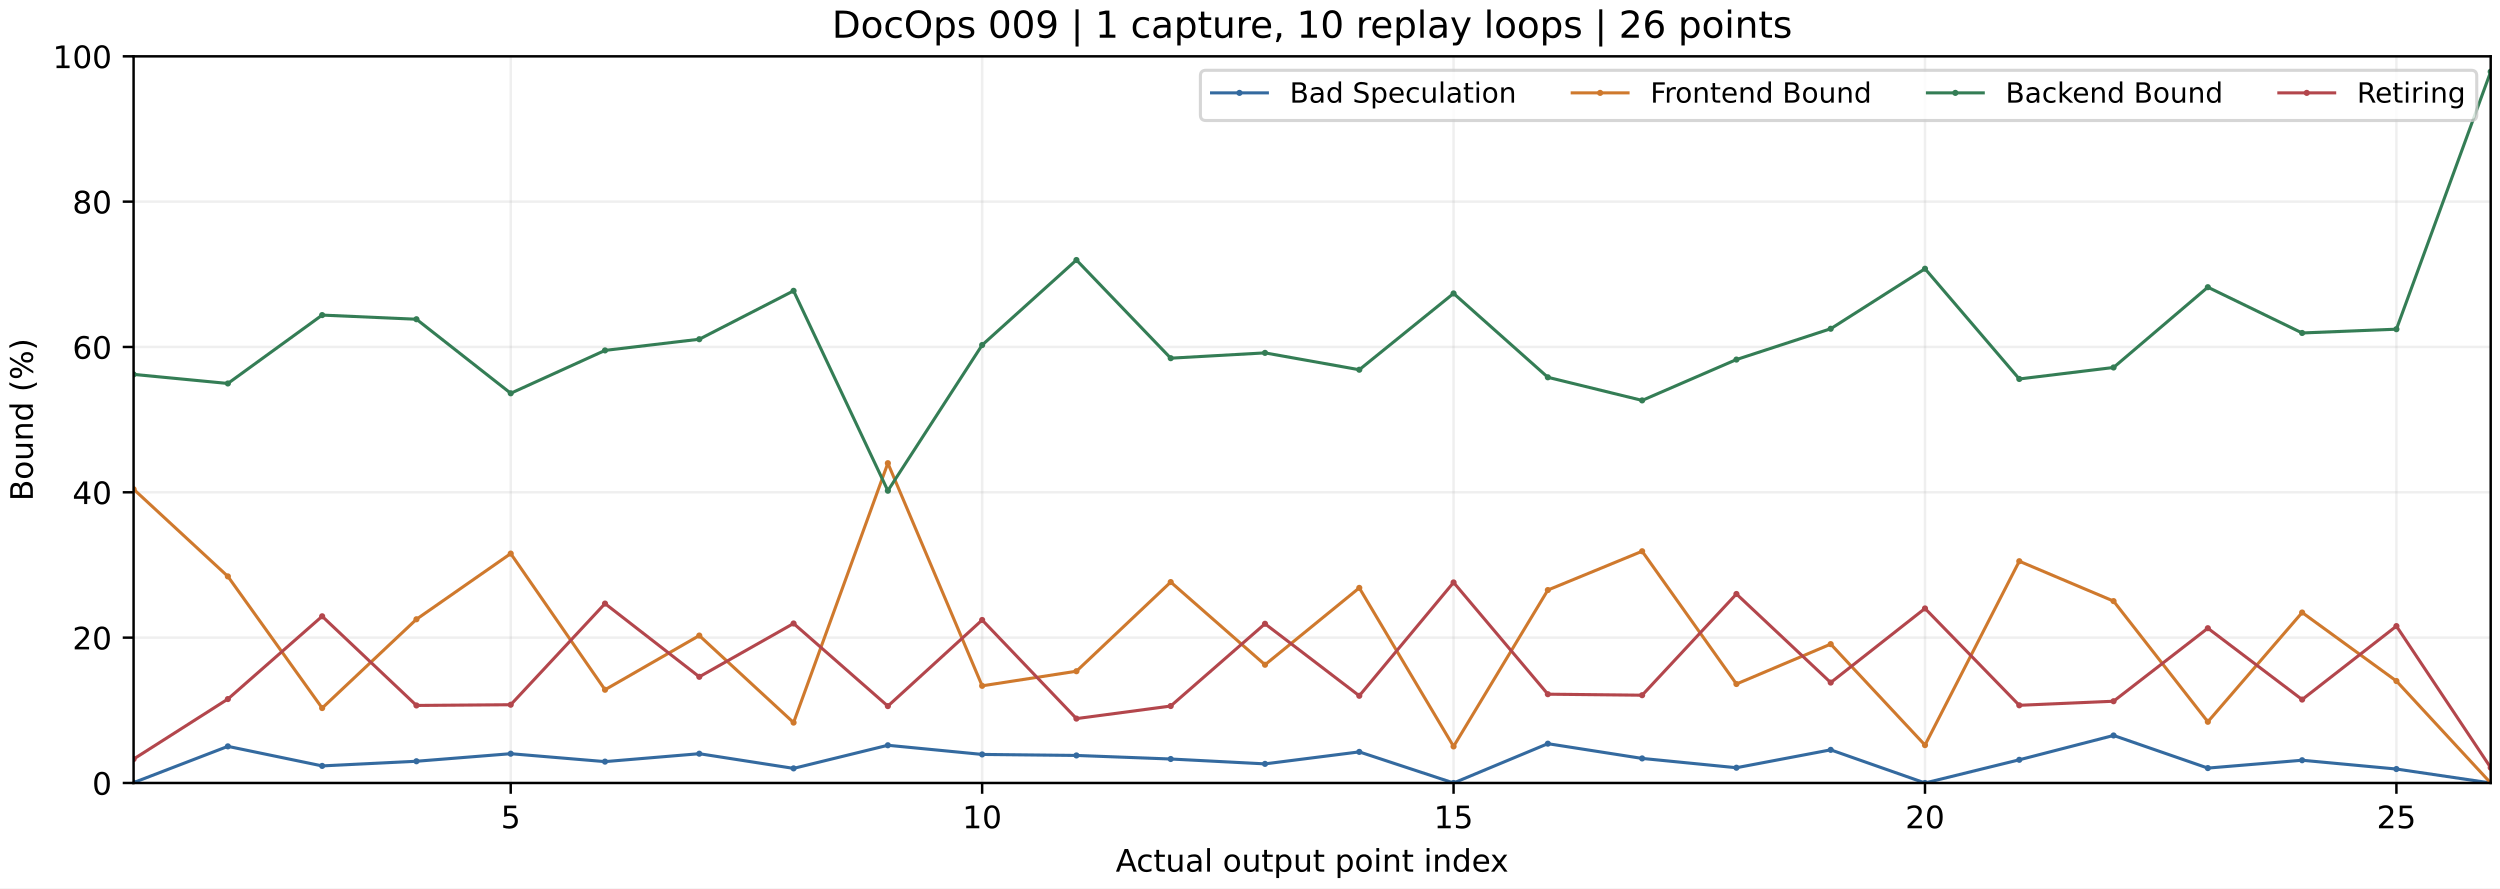
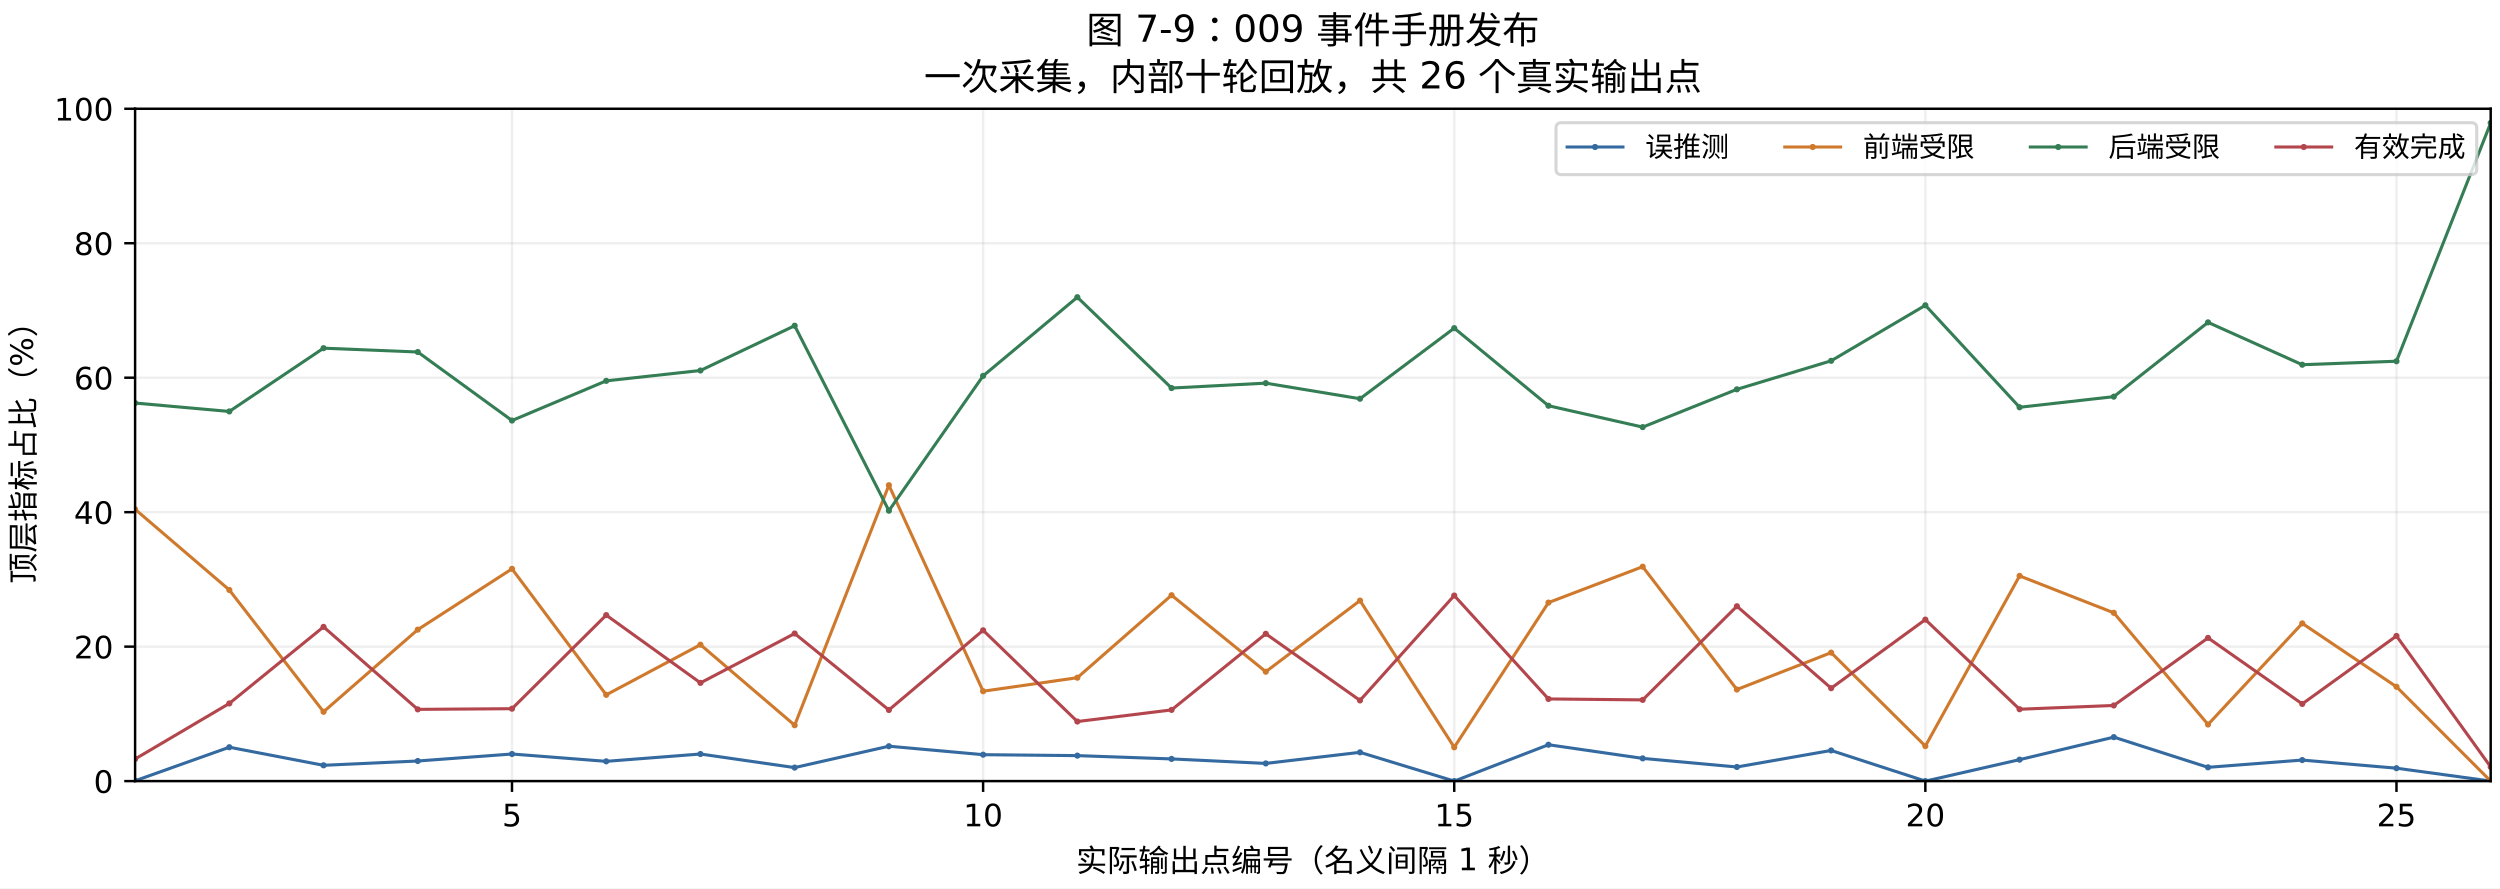
<svg xmlns="http://www.w3.org/2000/svg" xmlns:xlink="http://www.w3.org/1999/xlink" width="806.4pt" height="286.56pt" viewBox="0 0 806.4 286.56" version="1.1">
  <defs>
    <style type="text/css">*{stroke-linejoin: round; stroke-linecap: butt}</style>
  </defs>
  <g id="figure_1">
    <g id="patch_1">
      <path d="M 0 286.56 L 806.4 286.56 L 806.4 0 L 0 0 z " style="fill: #ffffff" />
    </g>
    <g id="axes_1">
      <g id="patch_2">
-         <path d="M 43.089 252.559 L 803.4 252.559 L 803.4 18.171 L 43.089 18.171 z " style="fill: #ffffff" />
+         <path d="M 43.576 251.954 L 803.4 251.954 L 803.4 35.08 L 43.576 35.08 z " style="fill: #ffffff" />
      </g>
      <g id="matplotlib.axis_1">
        <g id="xtick_1">
          <g id="line2d_1">
-             <path d="M 164.738 252.559 L 164.738 18.171 " clip-path="url(#pc00af47178)" style="fill: none; stroke: #b0b0b0; stroke-opacity: 0.2; stroke-width: 0.8; stroke-linecap: square" />
+             <path d="M 165.148 251.954 L 165.148 35.08 " clip-path="url(#pd9341b466f)" style="fill: none; stroke: #b0b0b0; stroke-opacity: 0.2; stroke-width: 0.8; stroke-linecap: square" />
          </g>
          <g id="line2d_2">
            <defs>
              <path id="meb37649d5a" d="M 0 0 L 0 3.5 " style="stroke: #000000; stroke-width: 0.8" />
            </defs>
            <g>
-               <use xlink:href="#meb37649d5a" x="164.738" y="252.559" style="stroke: #000000; stroke-width: 0.8" />
+               <use xlink:href="#meb37649d5a" x="165.148" y="251.954" style="stroke: #000000; stroke-width: 0.8" />
            </g>
          </g>
          <g id="text_1">
-             <text style="font-size: 10px; font-family: 'DejaVu Sans'; text-anchor: middle" x="164.738" y="267.157" transform="rotate(-0 164.7383 267.1566)">5</text>
+             <text style="font-size: 10px; font-family: 'DejaVu Sans', 'Droid Sans Fallback'; text-anchor: middle" x="165.148" y="266.552" transform="rotate(-0 165.1478 266.5519)">5</text>
          </g>
        </g>
        <g id="xtick_2">
          <g id="line2d_3">
-             <path d="M 316.801 252.559 L 316.801 18.171 " clip-path="url(#pc00af47178)" style="fill: none; stroke: #b0b0b0; stroke-opacity: 0.2; stroke-width: 0.8; stroke-linecap: square" />
+             <path d="M 317.113 251.954 L 317.113 35.08 " clip-path="url(#pd9341b466f)" style="fill: none; stroke: #b0b0b0; stroke-opacity: 0.2; stroke-width: 0.8; stroke-linecap: square" />
          </g>
          <g id="line2d_4">
            <g>
-               <use xlink:href="#meb37649d5a" x="316.801" y="252.559" style="stroke: #000000; stroke-width: 0.8" />
+               <use xlink:href="#meb37649d5a" x="317.113" y="251.954" style="stroke: #000000; stroke-width: 0.8" />
            </g>
          </g>
          <g id="text_2">
-             <text style="font-size: 10px; font-family: 'DejaVu Sans'; text-anchor: middle" x="316.801" y="267.157" transform="rotate(-0 316.8006 267.1566)">10</text>
+             <text style="font-size: 10px; font-family: 'DejaVu Sans', 'Droid Sans Fallback'; text-anchor: middle" x="317.113" y="266.552" transform="rotate(-0 317.1126 266.5519)">10</text>
          </g>
        </g>
        <g id="xtick_3">
          <g id="line2d_5">
-             <path d="M 468.863 252.559 L 468.863 18.171 " clip-path="url(#pc00af47178)" style="fill: none; stroke: #b0b0b0; stroke-opacity: 0.2; stroke-width: 0.8; stroke-linecap: square" />
+             <path d="M 469.077 251.954 L 469.077 35.08 " clip-path="url(#pd9341b466f)" style="fill: none; stroke: #b0b0b0; stroke-opacity: 0.2; stroke-width: 0.8; stroke-linecap: square" />
          </g>
          <g id="line2d_6">
            <g>
-               <use xlink:href="#meb37649d5a" x="468.863" y="252.559" style="stroke: #000000; stroke-width: 0.8" />
+               <use xlink:href="#meb37649d5a" x="469.077" y="251.954" style="stroke: #000000; stroke-width: 0.8" />
            </g>
          </g>
          <g id="text_3">
-             <text style="font-size: 10px; font-family: 'DejaVu Sans'; text-anchor: middle" x="468.863" y="267.157" transform="rotate(-0 468.8628 267.1566)">15</text>
+             <text style="font-size: 10px; font-family: 'DejaVu Sans', 'Droid Sans Fallback'; text-anchor: middle" x="469.077" y="266.552" transform="rotate(-0 469.0773 266.5519)">15</text>
          </g>
        </g>
        <g id="xtick_4">
          <g id="line2d_7">
-             <path d="M 620.925 252.559 L 620.925 18.171 " clip-path="url(#pc00af47178)" style="fill: none; stroke: #b0b0b0; stroke-opacity: 0.2; stroke-width: 0.8; stroke-linecap: square" />
+             <path d="M 621.042 251.954 L 621.042 35.08 " clip-path="url(#pd9341b466f)" style="fill: none; stroke: #b0b0b0; stroke-opacity: 0.2; stroke-width: 0.8; stroke-linecap: square" />
          </g>
          <g id="line2d_8">
            <g>
-               <use xlink:href="#meb37649d5a" x="620.925" y="252.559" style="stroke: #000000; stroke-width: 0.8" />
+               <use xlink:href="#meb37649d5a" x="621.042" y="251.954" style="stroke: #000000; stroke-width: 0.8" />
            </g>
          </g>
          <g id="text_4">
-             <text style="font-size: 10px; font-family: 'DejaVu Sans'; text-anchor: middle" x="620.925" y="267.157" transform="rotate(-0 620.9251 267.1566)">20</text>
+             <text style="font-size: 10px; font-family: 'DejaVu Sans', 'Droid Sans Fallback'; text-anchor: middle" x="621.042" y="266.552" transform="rotate(-0 621.0421 266.5519)">20</text>
          </g>
        </g>
        <g id="xtick_5">
          <g id="line2d_9">
-             <path d="M 772.987 252.559 L 772.987 18.171 " clip-path="url(#pc00af47178)" style="fill: none; stroke: #b0b0b0; stroke-opacity: 0.2; stroke-width: 0.8; stroke-linecap: square" />
+             <path d="M 773.007 251.954 L 773.007 35.08 " clip-path="url(#pd9341b466f)" style="fill: none; stroke: #b0b0b0; stroke-opacity: 0.2; stroke-width: 0.8; stroke-linecap: square" />
          </g>
          <g id="line2d_10">
            <g>
-               <use xlink:href="#meb37649d5a" x="772.987" y="252.559" style="stroke: #000000; stroke-width: 0.8" />
+               <use xlink:href="#meb37649d5a" x="773.007" y="251.954" style="stroke: #000000; stroke-width: 0.8" />
            </g>
          </g>
          <g id="text_5">
-             <text style="font-size: 10px; font-family: 'DejaVu Sans'; text-anchor: middle" x="772.987" y="267.157" transform="rotate(-0 772.9873 267.1566)">25</text>
+             <text style="font-size: 10px; font-family: 'DejaVu Sans', 'Droid Sans Fallback'; text-anchor: middle" x="773.007" y="266.552" transform="rotate(-0 773.0068 266.5519)">25</text>
          </g>
        </g>
        <g id="text_6">
-           <text style="font-size: 10px; font-family: 'DejaVu Sans'; text-anchor: middle" x="423.244" y="281.157" transform="rotate(-0 423.2441 281.1574)">Actual output point index</text>
+           <text style="font-size: 10px; font-family: 'DejaVu Sans', 'Droid Sans Fallback'; text-anchor: middle" x="423.488" y="281.157" transform="rotate(-0 423.4879 281.1574)">实际输出点编号（名义间隔 1 秒）</text>
        </g>
      </g>
      <g id="matplotlib.axis_2">
        <g id="ytick_1">
          <g id="line2d_11">
-             <path d="M 43.089 252.559 L 803.4 252.559 " clip-path="url(#pc00af47178)" style="fill: none; stroke: #b0b0b0; stroke-opacity: 0.2; stroke-width: 0.8; stroke-linecap: square" />
+             <path d="M 43.576 251.954 L 803.4 251.954 " clip-path="url(#pd9341b466f)" style="fill: none; stroke: #b0b0b0; stroke-opacity: 0.2; stroke-width: 0.8; stroke-linecap: square" />
          </g>
          <g id="line2d_12">
            <defs>
              <path id="m6ac2cc18a9" d="M 0 0 L -3.5 0 " style="stroke: #000000; stroke-width: 0.8" />
            </defs>
            <g>
-               <use xlink:href="#m6ac2cc18a9" x="43.089" y="252.559" style="stroke: #000000; stroke-width: 0.8" />
+               <use xlink:href="#m6ac2cc18a9" x="43.576" y="251.954" style="stroke: #000000; stroke-width: 0.8" />
            </g>
          </g>
          <g id="text_7">
-             <text style="font-size: 10px; font-family: 'DejaVu Sans'; text-anchor: end" x="36.089" y="256.358" transform="rotate(-0 36.08852 256.3578)">0</text>
+             <text style="font-size: 10px; font-family: 'DejaVu Sans', 'Droid Sans Fallback'; text-anchor: end" x="36.576" y="255.753" transform="rotate(-0 36.57602 255.7531)">0</text>
          </g>
        </g>
        <g id="ytick_2">
          <g id="line2d_13">
-             <path d="M 43.089 205.681 L 803.4 205.681 " clip-path="url(#pc00af47178)" style="fill: none; stroke: #b0b0b0; stroke-opacity: 0.2; stroke-width: 0.8; stroke-linecap: square" />
+             <path d="M 43.576 208.579 L 803.4 208.579 " clip-path="url(#pd9341b466f)" style="fill: none; stroke: #b0b0b0; stroke-opacity: 0.2; stroke-width: 0.8; stroke-linecap: square" />
          </g>
          <g id="line2d_14">
            <g>
-               <use xlink:href="#m6ac2cc18a9" x="43.089" y="205.681" style="stroke: #000000; stroke-width: 0.8" />
+               <use xlink:href="#m6ac2cc18a9" x="43.576" y="208.579" style="stroke: #000000; stroke-width: 0.8" />
            </g>
          </g>
          <g id="text_8">
-             <text style="font-size: 10px; font-family: 'DejaVu Sans'; text-anchor: end" x="36.089" y="209.48" transform="rotate(-0 36.08852 209.4802)">20</text>
+             <text style="font-size: 10px; font-family: 'DejaVu Sans', 'Droid Sans Fallback'; text-anchor: end" x="36.576" y="212.378" transform="rotate(-0 36.57602 212.3783)">20</text>
          </g>
        </g>
        <g id="ytick_3">
          <g id="line2d_15">
-             <path d="M 43.089 158.804 L 803.4 158.804 " clip-path="url(#pc00af47178)" style="fill: none; stroke: #b0b0b0; stroke-opacity: 0.2; stroke-width: 0.8; stroke-linecap: square" />
+             <path d="M 43.576 165.205 L 803.4 165.205 " clip-path="url(#pd9341b466f)" style="fill: none; stroke: #b0b0b0; stroke-opacity: 0.2; stroke-width: 0.8; stroke-linecap: square" />
          </g>
          <g id="line2d_16">
            <g>
-               <use xlink:href="#m6ac2cc18a9" x="43.089" y="158.804" style="stroke: #000000; stroke-width: 0.8" />
+               <use xlink:href="#m6ac2cc18a9" x="43.576" y="165.205" style="stroke: #000000; stroke-width: 0.8" />
            </g>
          </g>
          <g id="text_9">
-             <text style="font-size: 10px; font-family: 'DejaVu Sans'; text-anchor: end" x="36.089" y="162.603" transform="rotate(-0 36.08852 162.6026)">40</text>
+             <text style="font-size: 10px; font-family: 'DejaVu Sans', 'Droid Sans Fallback'; text-anchor: end" x="36.576" y="169.004" transform="rotate(-0 36.57602 169.0035)">40</text>
          </g>
        </g>
        <g id="ytick_4">
          <g id="line2d_17">
-             <path d="M 43.089 111.926 L 803.4 111.926 " clip-path="url(#pc00af47178)" style="fill: none; stroke: #b0b0b0; stroke-opacity: 0.2; stroke-width: 0.8; stroke-linecap: square" />
+             <path d="M 43.576 121.83 L 803.4 121.83 " clip-path="url(#pd9341b466f)" style="fill: none; stroke: #b0b0b0; stroke-opacity: 0.2; stroke-width: 0.8; stroke-linecap: square" />
          </g>
          <g id="line2d_18">
            <g>
-               <use xlink:href="#m6ac2cc18a9" x="43.089" y="111.926" style="stroke: #000000; stroke-width: 0.8" />
+               <use xlink:href="#m6ac2cc18a9" x="43.576" y="121.83" style="stroke: #000000; stroke-width: 0.8" />
            </g>
          </g>
          <g id="text_10">
-             <text style="font-size: 10px; font-family: 'DejaVu Sans'; text-anchor: end" x="36.089" y="115.725" transform="rotate(-0 36.08852 115.7249)">60</text>
+             <text style="font-size: 10px; font-family: 'DejaVu Sans', 'Droid Sans Fallback'; text-anchor: end" x="36.576" y="125.629" transform="rotate(-0 36.57602 125.6287)">60</text>
          </g>
        </g>
        <g id="ytick_5">
          <g id="line2d_19">
-             <path d="M 43.089 65.048 L 803.4 65.048 " clip-path="url(#pc00af47178)" style="fill: none; stroke: #b0b0b0; stroke-opacity: 0.2; stroke-width: 0.8; stroke-linecap: square" />
+             <path d="M 43.576 78.455 L 803.4 78.455 " clip-path="url(#pd9341b466f)" style="fill: none; stroke: #b0b0b0; stroke-opacity: 0.2; stroke-width: 0.8; stroke-linecap: square" />
          </g>
          <g id="line2d_20">
            <g>
-               <use xlink:href="#m6ac2cc18a9" x="43.089" y="65.048" style="stroke: #000000; stroke-width: 0.8" />
+               <use xlink:href="#m6ac2cc18a9" x="43.576" y="78.455" style="stroke: #000000; stroke-width: 0.8" />
            </g>
          </g>
          <g id="text_11">
-             <text style="font-size: 10px; font-family: 'DejaVu Sans'; text-anchor: end" x="36.089" y="68.847" transform="rotate(-0 36.08852 68.84732)">80</text>
+             <text style="font-size: 10px; font-family: 'DejaVu Sans', 'Droid Sans Fallback'; text-anchor: end" x="36.576" y="82.254" transform="rotate(-0 36.57602 82.25394)">80</text>
          </g>
        </g>
        <g id="ytick_6">
          <g id="line2d_21">
-             <path d="M 43.089 18.171 L 803.4 18.171 " clip-path="url(#pc00af47178)" style="fill: none; stroke: #b0b0b0; stroke-opacity: 0.2; stroke-width: 0.8; stroke-linecap: square" />
+             <path d="M 43.576 35.08 L 803.4 35.08 " clip-path="url(#pd9341b466f)" style="fill: none; stroke: #b0b0b0; stroke-opacity: 0.2; stroke-width: 0.8; stroke-linecap: square" />
          </g>
          <g id="line2d_22">
            <g>
-               <use xlink:href="#m6ac2cc18a9" x="43.089" y="18.171" style="stroke: #000000; stroke-width: 0.8" />
+               <use xlink:href="#m6ac2cc18a9" x="43.576" y="35.08" style="stroke: #000000; stroke-width: 0.8" />
            </g>
          </g>
          <g id="text_12">
-             <text style="font-size: 10px; font-family: 'DejaVu Sans'; text-anchor: end" x="36.089" y="21.97" transform="rotate(-0 36.08852 21.96969)">100</text>
+             <text style="font-size: 10px; font-family: 'DejaVu Sans', 'Droid Sans Fallback'; text-anchor: end" x="36.576" y="38.879" transform="rotate(-0 36.57602 38.87915)">100</text>
          </g>
        </g>
        <g id="text_13">
-           <text style="font-size: 10px; font-family: 'DejaVu Sans'; text-anchor: middle" x="10.599" y="135.365" transform="rotate(-90 10.59868 135.3649)">Bound (%)</text>
+           <text style="font-size: 10px; font-family: 'DejaVu Sans', 'Droid Sans Fallback'; text-anchor: middle" x="11.086" y="143.517" transform="rotate(-90 11.08618 143.5173)">顶层指标占比（%）</text>
        </g>
      </g>
      <g id="line2d_23">
-         <path d="M 43.089 252.442 L 73.501 240.746 L 103.913 247.051 L 134.326 245.551 L 164.738 243.113 L 195.151 245.668 L 225.563 243.113 L 255.976 247.848 L 286.388 240.394 L 316.801 243.348 L 347.213 243.676 L 377.625 244.824 L 408.038 246.395 L 438.45 242.527 L 468.863 252.559 L 499.275 239.879 L 529.688 244.637 L 560.1 247.637 L 590.513 241.871 L 620.925 252.559 L 651.338 245.082 L 681.75 237.23 L 712.162 247.754 L 742.575 245.223 L 772.987 248.059 L 803.4 252.559 " clip-path="url(#pc00af47178)" style="fill: none; stroke: #346a9f; stroke-linecap: square" />
+         <path d="M 43.576 251.846 L 73.969 241.024 L 104.362 246.858 L 134.755 245.47 L 165.148 243.214 L 195.541 245.578 L 225.934 243.214 L 256.327 247.595 L 286.72 240.699 L 317.113 243.431 L 347.506 243.735 L 377.898 244.797 L 408.291 246.251 L 438.684 242.672 L 469.077 251.954 L 499.47 240.221 L 529.863 244.624 L 560.256 247.4 L 590.649 242.065 L 621.042 251.954 L 651.435 245.036 L 681.828 237.771 L 712.221 247.508 L 742.614 245.166 L 773.007 247.79 L 803.4 251.954 " clip-path="url(#pd9341b466f)" style="fill: none; stroke: #346a9f; stroke-linecap: square" />
        <defs>
          <path id="m3a9b8f2342" d="M 0 0.5 C 0.133 0.5 0.26 0.447 0.354 0.354 C 0.447 0.26 0.5 0.133 0.5 0 C 0.5 -0.133 0.447 -0.26 0.354 -0.354 C 0.26 -0.447 0.133 -0.5 0 -0.5 C -0.133 -0.5 -0.26 -0.447 -0.354 -0.354 C -0.447 -0.26 -0.5 -0.133 -0.5 0 C -0.5 0.133 -0.447 0.26 -0.354 0.354 C -0.26 0.447 -0.133 0.5 0 0.5 z " style="stroke: #346a9f" />
        </defs>
-         <g clip-path="url(#pc00af47178)">
-           <use xlink:href="#m3a9b8f2342" x="43.089" y="252.442" style="fill: #346a9f; stroke: #346a9f" />
-           <use xlink:href="#m3a9b8f2342" x="73.501" y="240.746" style="fill: #346a9f; stroke: #346a9f" />
-           <use xlink:href="#m3a9b8f2342" x="103.913" y="247.051" style="fill: #346a9f; stroke: #346a9f" />
-           <use xlink:href="#m3a9b8f2342" x="134.326" y="245.551" style="fill: #346a9f; stroke: #346a9f" />
-           <use xlink:href="#m3a9b8f2342" x="164.738" y="243.113" style="fill: #346a9f; stroke: #346a9f" />
-           <use xlink:href="#m3a9b8f2342" x="195.151" y="245.668" style="fill: #346a9f; stroke: #346a9f" />
-           <use xlink:href="#m3a9b8f2342" x="225.563" y="243.113" style="fill: #346a9f; stroke: #346a9f" />
-           <use xlink:href="#m3a9b8f2342" x="255.976" y="247.848" style="fill: #346a9f; stroke: #346a9f" />
-           <use xlink:href="#m3a9b8f2342" x="286.388" y="240.394" style="fill: #346a9f; stroke: #346a9f" />
-           <use xlink:href="#m3a9b8f2342" x="316.801" y="243.348" style="fill: #346a9f; stroke: #346a9f" />
-           <use xlink:href="#m3a9b8f2342" x="347.213" y="243.676" style="fill: #346a9f; stroke: #346a9f" />
-           <use xlink:href="#m3a9b8f2342" x="377.625" y="244.824" style="fill: #346a9f; stroke: #346a9f" />
-           <use xlink:href="#m3a9b8f2342" x="408.038" y="246.395" style="fill: #346a9f; stroke: #346a9f" />
-           <use xlink:href="#m3a9b8f2342" x="438.45" y="242.527" style="fill: #346a9f; stroke: #346a9f" />
-           <use xlink:href="#m3a9b8f2342" x="468.863" y="252.559" style="fill: #346a9f; stroke: #346a9f" />
-           <use xlink:href="#m3a9b8f2342" x="499.275" y="239.879" style="fill: #346a9f; stroke: #346a9f" />
-           <use xlink:href="#m3a9b8f2342" x="529.688" y="244.637" style="fill: #346a9f; stroke: #346a9f" />
-           <use xlink:href="#m3a9b8f2342" x="560.1" y="247.637" style="fill: #346a9f; stroke: #346a9f" />
-           <use xlink:href="#m3a9b8f2342" x="590.513" y="241.871" style="fill: #346a9f; stroke: #346a9f" />
-           <use xlink:href="#m3a9b8f2342" x="620.925" y="252.559" style="fill: #346a9f; stroke: #346a9f" />
-           <use xlink:href="#m3a9b8f2342" x="651.338" y="245.082" style="fill: #346a9f; stroke: #346a9f" />
-           <use xlink:href="#m3a9b8f2342" x="681.75" y="237.23" style="fill: #346a9f; stroke: #346a9f" />
-           <use xlink:href="#m3a9b8f2342" x="712.162" y="247.754" style="fill: #346a9f; stroke: #346a9f" />
-           <use xlink:href="#m3a9b8f2342" x="742.575" y="245.223" style="fill: #346a9f; stroke: #346a9f" />
-           <use xlink:href="#m3a9b8f2342" x="772.987" y="248.059" style="fill: #346a9f; stroke: #346a9f" />
-           <use xlink:href="#m3a9b8f2342" x="803.4" y="252.559" style="fill: #346a9f; stroke: #346a9f" />
+         <g clip-path="url(#pd9341b466f)">
+           <use xlink:href="#m3a9b8f2342" x="43.576" y="251.846" style="fill: #346a9f; stroke: #346a9f" />
+           <use xlink:href="#m3a9b8f2342" x="73.969" y="241.024" style="fill: #346a9f; stroke: #346a9f" />
+           <use xlink:href="#m3a9b8f2342" x="104.362" y="246.858" style="fill: #346a9f; stroke: #346a9f" />
+           <use xlink:href="#m3a9b8f2342" x="134.755" y="245.47" style="fill: #346a9f; stroke: #346a9f" />
+           <use xlink:href="#m3a9b8f2342" x="165.148" y="243.214" style="fill: #346a9f; stroke: #346a9f" />
+           <use xlink:href="#m3a9b8f2342" x="195.541" y="245.578" style="fill: #346a9f; stroke: #346a9f" />
+           <use xlink:href="#m3a9b8f2342" x="225.934" y="243.214" style="fill: #346a9f; stroke: #346a9f" />
+           <use xlink:href="#m3a9b8f2342" x="256.327" y="247.595" style="fill: #346a9f; stroke: #346a9f" />
+           <use xlink:href="#m3a9b8f2342" x="286.72" y="240.699" style="fill: #346a9f; stroke: #346a9f" />
+           <use xlink:href="#m3a9b8f2342" x="317.113" y="243.431" style="fill: #346a9f; stroke: #346a9f" />
+           <use xlink:href="#m3a9b8f2342" x="347.506" y="243.735" style="fill: #346a9f; stroke: #346a9f" />
+           <use xlink:href="#m3a9b8f2342" x="377.898" y="244.797" style="fill: #346a9f; stroke: #346a9f" />
+           <use xlink:href="#m3a9b8f2342" x="408.291" y="246.251" style="fill: #346a9f; stroke: #346a9f" />
+           <use xlink:href="#m3a9b8f2342" x="438.684" y="242.672" style="fill: #346a9f; stroke: #346a9f" />
+           <use xlink:href="#m3a9b8f2342" x="469.077" y="251.954" style="fill: #346a9f; stroke: #346a9f" />
+           <use xlink:href="#m3a9b8f2342" x="499.47" y="240.221" style="fill: #346a9f; stroke: #346a9f" />
+           <use xlink:href="#m3a9b8f2342" x="529.863" y="244.624" style="fill: #346a9f; stroke: #346a9f" />
+           <use xlink:href="#m3a9b8f2342" x="560.256" y="247.4" style="fill: #346a9f; stroke: #346a9f" />
+           <use xlink:href="#m3a9b8f2342" x="590.649" y="242.065" style="fill: #346a9f; stroke: #346a9f" />
+           <use xlink:href="#m3a9b8f2342" x="621.042" y="251.954" style="fill: #346a9f; stroke: #346a9f" />
+           <use xlink:href="#m3a9b8f2342" x="651.435" y="245.036" style="fill: #346a9f; stroke: #346a9f" />
+           <use xlink:href="#m3a9b8f2342" x="681.828" y="237.771" style="fill: #346a9f; stroke: #346a9f" />
+           <use xlink:href="#m3a9b8f2342" x="712.221" y="247.508" style="fill: #346a9f; stroke: #346a9f" />
+           <use xlink:href="#m3a9b8f2342" x="742.614" y="245.166" style="fill: #346a9f; stroke: #346a9f" />
+           <use xlink:href="#m3a9b8f2342" x="773.007" y="247.79" style="fill: #346a9f; stroke: #346a9f" />
+           <use xlink:href="#m3a9b8f2342" x="803.4" y="251.954" style="fill: #346a9f; stroke: #346a9f" />
        </g>
      </g>
      <g id="line2d_24">
-         <path d="M 43.089 157.796 L 73.501 185.922 L 103.913 228.394 L 134.326 199.751 L 164.738 178.563 L 195.151 222.487 L 225.563 205.002 L 255.976 233.081 L 286.388 149.405 L 316.801 221.221 L 347.213 216.51 L 377.625 187.751 L 408.038 214.424 L 438.45 189.626 L 468.863 240.769 L 499.275 190.329 L 529.688 177.813 L 560.1 220.635 L 590.513 207.767 L 620.925 240.347 L 651.338 181.024 L 681.75 193.892 L 712.162 232.823 L 742.575 197.572 L 772.987 219.674 L 803.4 252.559 " clip-path="url(#pc00af47178)" style="fill: none; stroke: #cf792d; stroke-linecap: square" />
+         <path d="M 43.576 164.272 L 73.969 190.297 L 104.362 229.595 L 134.755 203.093 L 165.148 183.487 L 195.541 224.129 L 225.934 207.951 L 256.327 233.932 L 286.72 156.508 L 317.113 222.958 L 347.506 218.599 L 377.898 191.989 L 408.291 216.669 L 438.684 193.724 L 469.077 241.046 L 499.47 194.374 L 529.863 182.793 L 560.256 222.416 L 590.649 210.51 L 621.042 240.655 L 651.435 185.764 L 681.828 197.671 L 712.221 233.694 L 742.614 201.076 L 773.007 221.527 L 803.4 251.954 " clip-path="url(#pd9341b466f)" style="fill: none; stroke: #cf792d; stroke-linecap: square" />
        <defs>
          <path id="mb216753ea1" d="M 0 0.5 C 0.133 0.5 0.26 0.447 0.354 0.354 C 0.447 0.26 0.5 0.133 0.5 0 C 0.5 -0.133 0.447 -0.26 0.354 -0.354 C 0.26 -0.447 0.133 -0.5 0 -0.5 C -0.133 -0.5 -0.26 -0.447 -0.354 -0.354 C -0.447 -0.26 -0.5 -0.133 -0.5 0 C -0.5 0.133 -0.447 0.26 -0.354 0.354 C -0.26 0.447 -0.133 0.5 0 0.5 z " style="stroke: #cf792d" />
        </defs>
-         <g clip-path="url(#pc00af47178)">
-           <use xlink:href="#mb216753ea1" x="43.089" y="157.796" style="fill: #cf792d; stroke: #cf792d" />
-           <use xlink:href="#mb216753ea1" x="73.501" y="185.922" style="fill: #cf792d; stroke: #cf792d" />
-           <use xlink:href="#mb216753ea1" x="103.913" y="228.394" style="fill: #cf792d; stroke: #cf792d" />
-           <use xlink:href="#mb216753ea1" x="134.326" y="199.751" style="fill: #cf792d; stroke: #cf792d" />
-           <use xlink:href="#mb216753ea1" x="164.738" y="178.563" style="fill: #cf792d; stroke: #cf792d" />
-           <use xlink:href="#mb216753ea1" x="195.151" y="222.487" style="fill: #cf792d; stroke: #cf792d" />
-           <use xlink:href="#mb216753ea1" x="225.563" y="205.002" style="fill: #cf792d; stroke: #cf792d" />
-           <use xlink:href="#mb216753ea1" x="255.976" y="233.081" style="fill: #cf792d; stroke: #cf792d" />
-           <use xlink:href="#mb216753ea1" x="286.388" y="149.405" style="fill: #cf792d; stroke: #cf792d" />
-           <use xlink:href="#mb216753ea1" x="316.801" y="221.221" style="fill: #cf792d; stroke: #cf792d" />
-           <use xlink:href="#mb216753ea1" x="347.213" y="216.51" style="fill: #cf792d; stroke: #cf792d" />
-           <use xlink:href="#mb216753ea1" x="377.625" y="187.751" style="fill: #cf792d; stroke: #cf792d" />
-           <use xlink:href="#mb216753ea1" x="408.038" y="214.424" style="fill: #cf792d; stroke: #cf792d" />
-           <use xlink:href="#mb216753ea1" x="438.45" y="189.626" style="fill: #cf792d; stroke: #cf792d" />
-           <use xlink:href="#mb216753ea1" x="468.863" y="240.769" style="fill: #cf792d; stroke: #cf792d" />
-           <use xlink:href="#mb216753ea1" x="499.275" y="190.329" style="fill: #cf792d; stroke: #cf792d" />
-           <use xlink:href="#mb216753ea1" x="529.688" y="177.813" style="fill: #cf792d; stroke: #cf792d" />
-           <use xlink:href="#mb216753ea1" x="560.1" y="220.635" style="fill: #cf792d; stroke: #cf792d" />
-           <use xlink:href="#mb216753ea1" x="590.513" y="207.767" style="fill: #cf792d; stroke: #cf792d" />
-           <use xlink:href="#mb216753ea1" x="620.925" y="240.347" style="fill: #cf792d; stroke: #cf792d" />
-           <use xlink:href="#mb216753ea1" x="651.338" y="181.024" style="fill: #cf792d; stroke: #cf792d" />
-           <use xlink:href="#mb216753ea1" x="681.75" y="193.892" style="fill: #cf792d; stroke: #cf792d" />
-           <use xlink:href="#mb216753ea1" x="712.162" y="232.823" style="fill: #cf792d; stroke: #cf792d" />
-           <use xlink:href="#mb216753ea1" x="742.575" y="197.572" style="fill: #cf792d; stroke: #cf792d" />
-           <use xlink:href="#mb216753ea1" x="772.987" y="219.674" style="fill: #cf792d; stroke: #cf792d" />
-           <use xlink:href="#mb216753ea1" x="803.4" y="252.559" style="fill: #cf792d; stroke: #cf792d" />
+         <g clip-path="url(#pd9341b466f)">
+           <use xlink:href="#mb216753ea1" x="43.576" y="164.272" style="fill: #cf792d; stroke: #cf792d" />
+           <use xlink:href="#mb216753ea1" x="73.969" y="190.297" style="fill: #cf792d; stroke: #cf792d" />
+           <use xlink:href="#mb216753ea1" x="104.362" y="229.595" style="fill: #cf792d; stroke: #cf792d" />
+           <use xlink:href="#mb216753ea1" x="134.755" y="203.093" style="fill: #cf792d; stroke: #cf792d" />
+           <use xlink:href="#mb216753ea1" x="165.148" y="183.487" style="fill: #cf792d; stroke: #cf792d" />
+           <use xlink:href="#mb216753ea1" x="195.541" y="224.129" style="fill: #cf792d; stroke: #cf792d" />
+           <use xlink:href="#mb216753ea1" x="225.934" y="207.951" style="fill: #cf792d; stroke: #cf792d" />
+           <use xlink:href="#mb216753ea1" x="256.327" y="233.932" style="fill: #cf792d; stroke: #cf792d" />
+           <use xlink:href="#mb216753ea1" x="286.72" y="156.508" style="fill: #cf792d; stroke: #cf792d" />
+           <use xlink:href="#mb216753ea1" x="317.113" y="222.958" style="fill: #cf792d; stroke: #cf792d" />
+           <use xlink:href="#mb216753ea1" x="347.506" y="218.599" style="fill: #cf792d; stroke: #cf792d" />
+           <use xlink:href="#mb216753ea1" x="377.898" y="191.989" style="fill: #cf792d; stroke: #cf792d" />
+           <use xlink:href="#mb216753ea1" x="408.291" y="216.669" style="fill: #cf792d; stroke: #cf792d" />
+           <use xlink:href="#mb216753ea1" x="438.684" y="193.724" style="fill: #cf792d; stroke: #cf792d" />
+           <use xlink:href="#mb216753ea1" x="469.077" y="241.046" style="fill: #cf792d; stroke: #cf792d" />
+           <use xlink:href="#mb216753ea1" x="499.47" y="194.374" style="fill: #cf792d; stroke: #cf792d" />
+           <use xlink:href="#mb216753ea1" x="529.863" y="182.793" style="fill: #cf792d; stroke: #cf792d" />
+           <use xlink:href="#mb216753ea1" x="560.256" y="222.416" style="fill: #cf792d; stroke: #cf792d" />
+           <use xlink:href="#mb216753ea1" x="590.649" y="210.51" style="fill: #cf792d; stroke: #cf792d" />
+           <use xlink:href="#mb216753ea1" x="621.042" y="240.655" style="fill: #cf792d; stroke: #cf792d" />
+           <use xlink:href="#mb216753ea1" x="651.435" y="185.764" style="fill: #cf792d; stroke: #cf792d" />
+           <use xlink:href="#mb216753ea1" x="681.828" y="197.671" style="fill: #cf792d; stroke: #cf792d" />
+           <use xlink:href="#mb216753ea1" x="712.221" y="233.694" style="fill: #cf792d; stroke: #cf792d" />
+           <use xlink:href="#mb216753ea1" x="742.614" y="201.076" style="fill: #cf792d; stroke: #cf792d" />
+           <use xlink:href="#mb216753ea1" x="773.007" y="221.527" style="fill: #cf792d; stroke: #cf792d" />
+           <use xlink:href="#mb216753ea1" x="803.4" y="251.954" style="fill: #cf792d; stroke: #cf792d" />
        </g>
      </g>
      <g id="line2d_25">
-         <path d="M 43.089 120.763 L 73.501 123.692 L 103.913 101.636 L 134.326 102.972 L 164.738 126.857 L 195.151 113.028 L 225.563 109.418 L 255.976 93.808 L 286.388 158.288 L 316.801 111.293 L 347.213 83.87 L 377.625 115.536 L 408.038 113.825 L 438.45 119.262 L 468.863 94.652 L 499.275 121.7 L 529.688 129.154 L 560.1 115.981 L 590.513 106.043 L 620.925 86.683 L 651.338 122.239 L 681.75 118.536 L 712.162 92.636 L 742.575 107.402 L 772.987 106.184 L 803.4 23.116 " clip-path="url(#pc00af47178)" style="fill: none; stroke: #347d55; stroke-linecap: square" />
+         <path d="M 43.576 130.006 L 73.969 132.717 L 104.362 112.309 L 134.755 113.545 L 165.148 135.645 L 195.541 122.849 L 225.934 119.509 L 256.327 105.066 L 286.72 164.728 L 317.113 121.244 L 347.506 95.87 L 377.898 125.17 L 408.291 123.587 L 438.684 128.618 L 469.077 105.846 L 499.47 130.874 L 529.863 137.77 L 560.256 125.582 L 590.649 116.386 L 621.042 98.473 L 651.435 131.372 L 681.828 127.946 L 712.221 103.981 L 742.614 117.644 L 773.007 116.516 L 803.4 39.656 " clip-path="url(#pd9341b466f)" style="fill: none; stroke: #347d55; stroke-linecap: square" />
        <defs>
          <path id="md6edc04222" d="M 0 0.5 C 0.133 0.5 0.26 0.447 0.354 0.354 C 0.447 0.26 0.5 0.133 0.5 0 C 0.5 -0.133 0.447 -0.26 0.354 -0.354 C 0.26 -0.447 0.133 -0.5 0 -0.5 C -0.133 -0.5 -0.26 -0.447 -0.354 -0.354 C -0.447 -0.26 -0.5 -0.133 -0.5 0 C -0.5 0.133 -0.447 0.26 -0.354 0.354 C -0.26 0.447 -0.133 0.5 0 0.5 z " style="stroke: #347d55" />
        </defs>
-         <g clip-path="url(#pc00af47178)">
-           <use xlink:href="#md6edc04222" x="43.089" y="120.763" style="fill: #347d55; stroke: #347d55" />
-           <use xlink:href="#md6edc04222" x="73.501" y="123.692" style="fill: #347d55; stroke: #347d55" />
-           <use xlink:href="#md6edc04222" x="103.913" y="101.636" style="fill: #347d55; stroke: #347d55" />
-           <use xlink:href="#md6edc04222" x="134.326" y="102.972" style="fill: #347d55; stroke: #347d55" />
-           <use xlink:href="#md6edc04222" x="164.738" y="126.857" style="fill: #347d55; stroke: #347d55" />
-           <use xlink:href="#md6edc04222" x="195.151" y="113.028" style="fill: #347d55; stroke: #347d55" />
-           <use xlink:href="#md6edc04222" x="225.563" y="109.418" style="fill: #347d55; stroke: #347d55" />
-           <use xlink:href="#md6edc04222" x="255.976" y="93.808" style="fill: #347d55; stroke: #347d55" />
-           <use xlink:href="#md6edc04222" x="286.388" y="158.288" style="fill: #347d55; stroke: #347d55" />
-           <use xlink:href="#md6edc04222" x="316.801" y="111.293" style="fill: #347d55; stroke: #347d55" />
-           <use xlink:href="#md6edc04222" x="347.213" y="83.87" style="fill: #347d55; stroke: #347d55" />
-           <use xlink:href="#md6edc04222" x="377.625" y="115.536" style="fill: #347d55; stroke: #347d55" />
-           <use xlink:href="#md6edc04222" x="408.038" y="113.825" style="fill: #347d55; stroke: #347d55" />
-           <use xlink:href="#md6edc04222" x="438.45" y="119.262" style="fill: #347d55; stroke: #347d55" />
-           <use xlink:href="#md6edc04222" x="468.863" y="94.652" style="fill: #347d55; stroke: #347d55" />
-           <use xlink:href="#md6edc04222" x="499.275" y="121.7" style="fill: #347d55; stroke: #347d55" />
-           <use xlink:href="#md6edc04222" x="529.688" y="129.154" style="fill: #347d55; stroke: #347d55" />
-           <use xlink:href="#md6edc04222" x="560.1" y="115.981" style="fill: #347d55; stroke: #347d55" />
-           <use xlink:href="#md6edc04222" x="590.513" y="106.043" style="fill: #347d55; stroke: #347d55" />
-           <use xlink:href="#md6edc04222" x="620.925" y="86.683" style="fill: #347d55; stroke: #347d55" />
-           <use xlink:href="#md6edc04222" x="651.338" y="122.239" style="fill: #347d55; stroke: #347d55" />
-           <use xlink:href="#md6edc04222" x="681.75" y="118.536" style="fill: #347d55; stroke: #347d55" />
-           <use xlink:href="#md6edc04222" x="712.162" y="92.636" style="fill: #347d55; stroke: #347d55" />
-           <use xlink:href="#md6edc04222" x="742.575" y="107.402" style="fill: #347d55; stroke: #347d55" />
-           <use xlink:href="#md6edc04222" x="772.987" y="106.184" style="fill: #347d55; stroke: #347d55" />
-           <use xlink:href="#md6edc04222" x="803.4" y="23.116" style="fill: #347d55; stroke: #347d55" />
+         <g clip-path="url(#pd9341b466f)">
+           <use xlink:href="#md6edc04222" x="43.576" y="130.006" style="fill: #347d55; stroke: #347d55" />
+           <use xlink:href="#md6edc04222" x="73.969" y="132.717" style="fill: #347d55; stroke: #347d55" />
+           <use xlink:href="#md6edc04222" x="104.362" y="112.309" style="fill: #347d55; stroke: #347d55" />
+           <use xlink:href="#md6edc04222" x="134.755" y="113.545" style="fill: #347d55; stroke: #347d55" />
+           <use xlink:href="#md6edc04222" x="165.148" y="135.645" style="fill: #347d55; stroke: #347d55" />
+           <use xlink:href="#md6edc04222" x="195.541" y="122.849" style="fill: #347d55; stroke: #347d55" />
+           <use xlink:href="#md6edc04222" x="225.934" y="119.509" style="fill: #347d55; stroke: #347d55" />
+           <use xlink:href="#md6edc04222" x="256.327" y="105.066" style="fill: #347d55; stroke: #347d55" />
+           <use xlink:href="#md6edc04222" x="286.72" y="164.728" style="fill: #347d55; stroke: #347d55" />
+           <use xlink:href="#md6edc04222" x="317.113" y="121.244" style="fill: #347d55; stroke: #347d55" />
+           <use xlink:href="#md6edc04222" x="347.506" y="95.87" style="fill: #347d55; stroke: #347d55" />
+           <use xlink:href="#md6edc04222" x="377.898" y="125.17" style="fill: #347d55; stroke: #347d55" />
+           <use xlink:href="#md6edc04222" x="408.291" y="123.587" style="fill: #347d55; stroke: #347d55" />
+           <use xlink:href="#md6edc04222" x="438.684" y="128.618" style="fill: #347d55; stroke: #347d55" />
+           <use xlink:href="#md6edc04222" x="469.077" y="105.846" style="fill: #347d55; stroke: #347d55" />
+           <use xlink:href="#md6edc04222" x="499.47" y="130.874" style="fill: #347d55; stroke: #347d55" />
+           <use xlink:href="#md6edc04222" x="529.863" y="137.77" style="fill: #347d55; stroke: #347d55" />
+           <use xlink:href="#md6edc04222" x="560.256" y="125.582" style="fill: #347d55; stroke: #347d55" />
+           <use xlink:href="#md6edc04222" x="590.649" y="116.386" style="fill: #347d55; stroke: #347d55" />
+           <use xlink:href="#md6edc04222" x="621.042" y="98.473" style="fill: #347d55; stroke: #347d55" />
+           <use xlink:href="#md6edc04222" x="651.435" y="131.372" style="fill: #347d55; stroke: #347d55" />
+           <use xlink:href="#md6edc04222" x="681.828" y="127.946" style="fill: #347d55; stroke: #347d55" />
+           <use xlink:href="#md6edc04222" x="712.221" y="103.981" style="fill: #347d55; stroke: #347d55" />
+           <use xlink:href="#md6edc04222" x="742.614" y="117.644" style="fill: #347d55; stroke: #347d55" />
+           <use xlink:href="#md6edc04222" x="773.007" y="116.516" style="fill: #347d55; stroke: #347d55" />
+           <use xlink:href="#md6edc04222" x="803.4" y="39.656" style="fill: #347d55; stroke: #347d55" />
        </g>
      </g>
      <g id="line2d_26">
-         <path d="M 43.089 244.848 L 73.501 225.487 L 103.913 198.79 L 134.326 227.55 L 164.738 227.315 L 195.151 194.689 L 225.563 218.315 L 255.976 201.111 L 286.388 227.761 L 316.801 199.986 L 347.213 231.792 L 377.625 227.737 L 408.038 201.205 L 438.45 224.432 L 468.863 187.868 L 499.275 223.917 L 529.688 224.245 L 560.1 191.595 L 590.513 220.167 L 620.925 196.259 L 651.338 227.503 L 681.75 226.19 L 712.162 202.634 L 742.575 225.651 L 772.987 201.955 L 803.4 247.613 " clip-path="url(#pc00af47178)" style="fill: none; stroke: #b3464c; stroke-linecap: square" />
+         <path d="M 43.576 244.819 L 73.969 226.905 L 104.362 202.203 L 134.755 228.814 L 165.148 228.597 L 195.541 198.408 L 225.934 220.269 L 256.327 204.35 L 286.72 229.009 L 317.113 203.309 L 347.506 232.739 L 377.898 228.987 L 408.291 204.437 L 438.684 225.929 L 469.077 192.097 L 499.47 225.452 L 529.863 225.756 L 560.256 195.545 L 590.649 221.982 L 621.042 199.861 L 651.435 228.77 L 681.828 227.556 L 712.221 205.76 L 742.614 227.057 L 773.007 205.131 L 803.4 247.378 " clip-path="url(#pd9341b466f)" style="fill: none; stroke: #b3464c; stroke-linecap: square" />
        <defs>
          <path id="me6b9eb59e3" d="M 0 0.5 C 0.133 0.5 0.26 0.447 0.354 0.354 C 0.447 0.26 0.5 0.133 0.5 0 C 0.5 -0.133 0.447 -0.26 0.354 -0.354 C 0.26 -0.447 0.133 -0.5 0 -0.5 C -0.133 -0.5 -0.26 -0.447 -0.354 -0.354 C -0.447 -0.26 -0.5 -0.133 -0.5 0 C -0.5 0.133 -0.447 0.26 -0.354 0.354 C -0.26 0.447 -0.133 0.5 0 0.5 z " style="stroke: #b3464c" />
        </defs>
-         <g clip-path="url(#pc00af47178)">
-           <use xlink:href="#me6b9eb59e3" x="43.089" y="244.848" style="fill: #b3464c; stroke: #b3464c" />
-           <use xlink:href="#me6b9eb59e3" x="73.501" y="225.487" style="fill: #b3464c; stroke: #b3464c" />
-           <use xlink:href="#me6b9eb59e3" x="103.913" y="198.79" style="fill: #b3464c; stroke: #b3464c" />
-           <use xlink:href="#me6b9eb59e3" x="134.326" y="227.55" style="fill: #b3464c; stroke: #b3464c" />
-           <use xlink:href="#me6b9eb59e3" x="164.738" y="227.315" style="fill: #b3464c; stroke: #b3464c" />
-           <use xlink:href="#me6b9eb59e3" x="195.151" y="194.689" style="fill: #b3464c; stroke: #b3464c" />
-           <use xlink:href="#me6b9eb59e3" x="225.563" y="218.315" style="fill: #b3464c; stroke: #b3464c" />
-           <use xlink:href="#me6b9eb59e3" x="255.976" y="201.111" style="fill: #b3464c; stroke: #b3464c" />
-           <use xlink:href="#me6b9eb59e3" x="286.388" y="227.761" style="fill: #b3464c; stroke: #b3464c" />
-           <use xlink:href="#me6b9eb59e3" x="316.801" y="199.986" style="fill: #b3464c; stroke: #b3464c" />
-           <use xlink:href="#me6b9eb59e3" x="347.213" y="231.792" style="fill: #b3464c; stroke: #b3464c" />
-           <use xlink:href="#me6b9eb59e3" x="377.625" y="227.737" style="fill: #b3464c; stroke: #b3464c" />
-           <use xlink:href="#me6b9eb59e3" x="408.038" y="201.205" style="fill: #b3464c; stroke: #b3464c" />
-           <use xlink:href="#me6b9eb59e3" x="438.45" y="224.432" style="fill: #b3464c; stroke: #b3464c" />
-           <use xlink:href="#me6b9eb59e3" x="468.863" y="187.868" style="fill: #b3464c; stroke: #b3464c" />
-           <use xlink:href="#me6b9eb59e3" x="499.275" y="223.917" style="fill: #b3464c; stroke: #b3464c" />
-           <use xlink:href="#me6b9eb59e3" x="529.688" y="224.245" style="fill: #b3464c; stroke: #b3464c" />
-           <use xlink:href="#me6b9eb59e3" x="560.1" y="191.595" style="fill: #b3464c; stroke: #b3464c" />
-           <use xlink:href="#me6b9eb59e3" x="590.513" y="220.167" style="fill: #b3464c; stroke: #b3464c" />
-           <use xlink:href="#me6b9eb59e3" x="620.925" y="196.259" style="fill: #b3464c; stroke: #b3464c" />
-           <use xlink:href="#me6b9eb59e3" x="651.338" y="227.503" style="fill: #b3464c; stroke: #b3464c" />
-           <use xlink:href="#me6b9eb59e3" x="681.75" y="226.19" style="fill: #b3464c; stroke: #b3464c" />
-           <use xlink:href="#me6b9eb59e3" x="712.162" y="202.634" style="fill: #b3464c; stroke: #b3464c" />
-           <use xlink:href="#me6b9eb59e3" x="742.575" y="225.651" style="fill: #b3464c; stroke: #b3464c" />
-           <use xlink:href="#me6b9eb59e3" x="772.987" y="201.955" style="fill: #b3464c; stroke: #b3464c" />
-           <use xlink:href="#me6b9eb59e3" x="803.4" y="247.613" style="fill: #b3464c; stroke: #b3464c" />
+         <g clip-path="url(#pd9341b466f)">
+           <use xlink:href="#me6b9eb59e3" x="43.576" y="244.819" style="fill: #b3464c; stroke: #b3464c" />
+           <use xlink:href="#me6b9eb59e3" x="73.969" y="226.905" style="fill: #b3464c; stroke: #b3464c" />
+           <use xlink:href="#me6b9eb59e3" x="104.362" y="202.203" style="fill: #b3464c; stroke: #b3464c" />
+           <use xlink:href="#me6b9eb59e3" x="134.755" y="228.814" style="fill: #b3464c; stroke: #b3464c" />
+           <use xlink:href="#me6b9eb59e3" x="165.148" y="228.597" style="fill: #b3464c; stroke: #b3464c" />
+           <use xlink:href="#me6b9eb59e3" x="195.541" y="198.408" style="fill: #b3464c; stroke: #b3464c" />
+           <use xlink:href="#me6b9eb59e3" x="225.934" y="220.269" style="fill: #b3464c; stroke: #b3464c" />
+           <use xlink:href="#me6b9eb59e3" x="256.327" y="204.35" style="fill: #b3464c; stroke: #b3464c" />
+           <use xlink:href="#me6b9eb59e3" x="286.72" y="229.009" style="fill: #b3464c; stroke: #b3464c" />
+           <use xlink:href="#me6b9eb59e3" x="317.113" y="203.309" style="fill: #b3464c; stroke: #b3464c" />
+           <use xlink:href="#me6b9eb59e3" x="347.506" y="232.739" style="fill: #b3464c; stroke: #b3464c" />
+           <use xlink:href="#me6b9eb59e3" x="377.898" y="228.987" style="fill: #b3464c; stroke: #b3464c" />
+           <use xlink:href="#me6b9eb59e3" x="408.291" y="204.437" style="fill: #b3464c; stroke: #b3464c" />
+           <use xlink:href="#me6b9eb59e3" x="438.684" y="225.929" style="fill: #b3464c; stroke: #b3464c" />
+           <use xlink:href="#me6b9eb59e3" x="469.077" y="192.097" style="fill: #b3464c; stroke: #b3464c" />
+           <use xlink:href="#me6b9eb59e3" x="499.47" y="225.452" style="fill: #b3464c; stroke: #b3464c" />
+           <use xlink:href="#me6b9eb59e3" x="529.863" y="225.756" style="fill: #b3464c; stroke: #b3464c" />
+           <use xlink:href="#me6b9eb59e3" x="560.256" y="195.545" style="fill: #b3464c; stroke: #b3464c" />
+           <use xlink:href="#me6b9eb59e3" x="590.649" y="221.982" style="fill: #b3464c; stroke: #b3464c" />
+           <use xlink:href="#me6b9eb59e3" x="621.042" y="199.861" style="fill: #b3464c; stroke: #b3464c" />
+           <use xlink:href="#me6b9eb59e3" x="651.435" y="228.77" style="fill: #b3464c; stroke: #b3464c" />
+           <use xlink:href="#me6b9eb59e3" x="681.828" y="227.556" style="fill: #b3464c; stroke: #b3464c" />
+           <use xlink:href="#me6b9eb59e3" x="712.221" y="205.76" style="fill: #b3464c; stroke: #b3464c" />
+           <use xlink:href="#me6b9eb59e3" x="742.614" y="227.057" style="fill: #b3464c; stroke: #b3464c" />
+           <use xlink:href="#me6b9eb59e3" x="773.007" y="205.131" style="fill: #b3464c; stroke: #b3464c" />
+           <use xlink:href="#me6b9eb59e3" x="803.4" y="247.378" style="fill: #b3464c; stroke: #b3464c" />
        </g>
      </g>
      <g id="patch_3">
-         <path d="M 43.089 252.559 L 43.089 18.171 " style="fill: none; stroke: #000000; stroke-width: 0.8; stroke-linejoin: miter; stroke-linecap: square" />
+         <path d="M 43.576 251.954 L 43.576 35.08 " style="fill: none; stroke: #000000; stroke-width: 0.8; stroke-linejoin: miter; stroke-linecap: square" />
      </g>
      <g id="patch_4">
-         <path d="M 803.4 252.559 L 803.4 18.171 " style="fill: none; stroke: #000000; stroke-width: 0.8; stroke-linejoin: miter; stroke-linecap: square" />
+         <path d="M 803.4 251.954 L 803.4 35.08 " style="fill: none; stroke: #000000; stroke-width: 0.8; stroke-linejoin: miter; stroke-linecap: square" />
      </g>
      <g id="patch_5">
-         <path d="M 43.089 252.559 L 803.4 252.559 " style="fill: none; stroke: #000000; stroke-width: 0.8; stroke-linejoin: miter; stroke-linecap: square" />
+         <path d="M 43.576 251.954 L 803.4 251.954 " style="fill: none; stroke: #000000; stroke-width: 0.8; stroke-linejoin: miter; stroke-linecap: square" />
      </g>
      <g id="patch_6">
-         <path d="M 43.089 18.171 L 803.4 18.171 " style="fill: none; stroke: #000000; stroke-width: 0.8; stroke-linejoin: miter; stroke-linecap: square" />
+         <path d="M 43.576 35.08 L 803.4 35.08 " style="fill: none; stroke: #000000; stroke-width: 0.8; stroke-linejoin: miter; stroke-linecap: square" />
      </g>
      <g id="text_14">
-         <text style="font-size: 12px; font-family: 'DejaVu Sans'; text-anchor: middle" x="423.244" y="12.171" transform="rotate(-0 423.2441 12.17086)">DocOps 009 | 1 capture, 10 replay loops | 26 points</text>
+         <text style="font-size: 12px; font-family: 'DejaVu Sans', 'Droid Sans Fallback'" transform="translate(350.422 13.99829)">图 7-9：009 事件手册发布</text>
+         <text style="font-size: 12px; font-family: 'DejaVu Sans', 'Droid Sans Fallback'" transform="translate(298.0391 29.08032)">一次采集，内部十轮回放，共 26 个真实输出点</text>
      </g>
      <g id="legend_1">
        <g id="patch_7">
-           <path d="M 389.002 38.872 L 797.1 38.872 Q 798.9 38.872 798.9 37.072 L 798.9 24.471 Q 798.9 22.671 797.1 22.671 L 389.002 22.671 Q 387.202 22.671 387.202 24.471 L 387.202 37.072 Q 387.202 38.872 389.002 38.872 z " style="fill: #ffffff; opacity: 0.8; stroke: #cccccc; stroke-linejoin: miter" />
+           <path d="M 503.7 56.325 L 797.1 56.325 Q 798.9 56.325 798.9 54.525 L 798.9 41.38 Q 798.9 39.58 797.1 39.58 L 503.7 39.58 Q 501.9 39.58 501.9 41.38 L 501.9 54.525 Q 501.9 56.325 503.7 56.325 z " style="fill: #ffffff; opacity: 0.8; stroke: #cccccc; stroke-linejoin: miter" />
        </g>
        <g id="line2d_27">
-           <path d="M 390.802 29.959 L 399.802 29.959 L 408.802 29.959 " style="fill: none; stroke: #346a9f; stroke-linecap: square" />
+           <path d="M 505.5 47.413 L 514.5 47.413 L 523.5 47.413 " style="fill: none; stroke: #346a9f; stroke-linecap: square" />
          <g>
-             <use xlink:href="#m3a9b8f2342" x="399.802" y="29.959" style="fill: #346a9f; stroke: #346a9f" />
+             <use xlink:href="#m3a9b8f2342" x="514.5" y="47.413" style="fill: #346a9f; stroke: #346a9f" />
          </g>
        </g>
        <g id="text_15">
-           <text style="font-size: 9px; font-family: 'DejaVu Sans'; text-anchor: start" x="416.002" y="33.109" transform="rotate(-0 416.0018 33.10946)">Bad Speculation</text>
+           <text style="font-size: 9px; font-family: 'DejaVu Sans', 'Droid Sans Fallback'; text-anchor: start" x="530.7" y="50.563" transform="rotate(-0 530.6998 50.56313)">误推测</text>
        </g>
        <g id="line2d_28">
-           <path d="M 507.138 29.959 L 516.138 29.959 L 525.138 29.959 " style="fill: none; stroke: #cf792d; stroke-linecap: square" />
+           <path d="M 575.7 47.413 L 584.7 47.413 L 593.7 47.413 " style="fill: none; stroke: #cf792d; stroke-linecap: square" />
          <g>
-             <use xlink:href="#mb216753ea1" x="516.138" y="29.959" style="fill: #cf792d; stroke: #cf792d" />
+             <use xlink:href="#mb216753ea1" x="584.7" y="47.413" style="fill: #cf792d; stroke: #cf792d" />
          </g>
        </g>
        <g id="text_16">
-           <text style="font-size: 9px; font-family: 'DejaVu Sans'; text-anchor: start" x="532.338" y="33.109" transform="rotate(-0 532.338 33.10946)">Frontend Bound</text>
+           <text style="font-size: 9px; font-family: 'DejaVu Sans', 'Droid Sans Fallback'; text-anchor: start" x="600.9" y="50.563" transform="rotate(-0 600.8998 50.56313)">前端受限</text>
        </g>
        <g id="line2d_29">
-           <path d="M 621.718 29.959 L 630.718 29.959 L 639.718 29.959 " style="fill: none; stroke: #347d55; stroke-linecap: square" />
+           <path d="M 654.9 47.413 L 663.9 47.413 L 672.9 47.413 " style="fill: none; stroke: #347d55; stroke-linecap: square" />
          <g>
-             <use xlink:href="#md6edc04222" x="630.718" y="29.959" style="fill: #347d55; stroke: #347d55" />
+             <use xlink:href="#md6edc04222" x="663.9" y="47.413" style="fill: #347d55; stroke: #347d55" />
          </g>
        </g>
        <g id="text_17">
-           <text style="font-size: 9px; font-family: 'DejaVu Sans'; text-anchor: start" x="646.918" y="33.109" transform="rotate(-0 646.9179 33.10946)">Backend Bound</text>
+           <text style="font-size: 9px; font-family: 'DejaVu Sans', 'Droid Sans Fallback'; text-anchor: start" x="680.1" y="50.563" transform="rotate(-0 680.0998 50.56313)">后端受限</text>
        </g>
        <g id="line2d_30">
-           <path d="M 735.066 29.959 L 744.066 29.959 L 753.066 29.959 " style="fill: none; stroke: #b3464c; stroke-linecap: square" />
+           <path d="M 734.1 47.413 L 743.1 47.413 L 752.1 47.413 " style="fill: none; stroke: #b3464c; stroke-linecap: square" />
          <g>
-             <use xlink:href="#me6b9eb59e3" x="744.066" y="29.959" style="fill: #b3464c; stroke: #b3464c" />
+             <use xlink:href="#me6b9eb59e3" x="743.1" y="47.413" style="fill: #b3464c; stroke: #b3464c" />
          </g>
        </g>
        <g id="text_18">
-           <text style="font-size: 9px; font-family: 'DejaVu Sans'; text-anchor: start" x="760.266" y="33.109" transform="rotate(-0 760.2659 33.10946)">Retiring</text>
+           <text style="font-size: 9px; font-family: 'DejaVu Sans', 'Droid Sans Fallback'; text-anchor: start" x="759.3" y="50.563" transform="rotate(-0 759.2998 50.56313)">有效完成</text>
        </g>
      </g>
    </g>
  </g>
  <defs>
-     <clipPath id="pc00af47178">
-       <rect x="43.089" y="18.171" width="760.311" height="234.388" />
+     <clipPath id="pd9341b466f">
+       <rect x="43.576" y="35.08" width="759.824" height="216.874" />
    </clipPath>
  </defs>
</svg>
